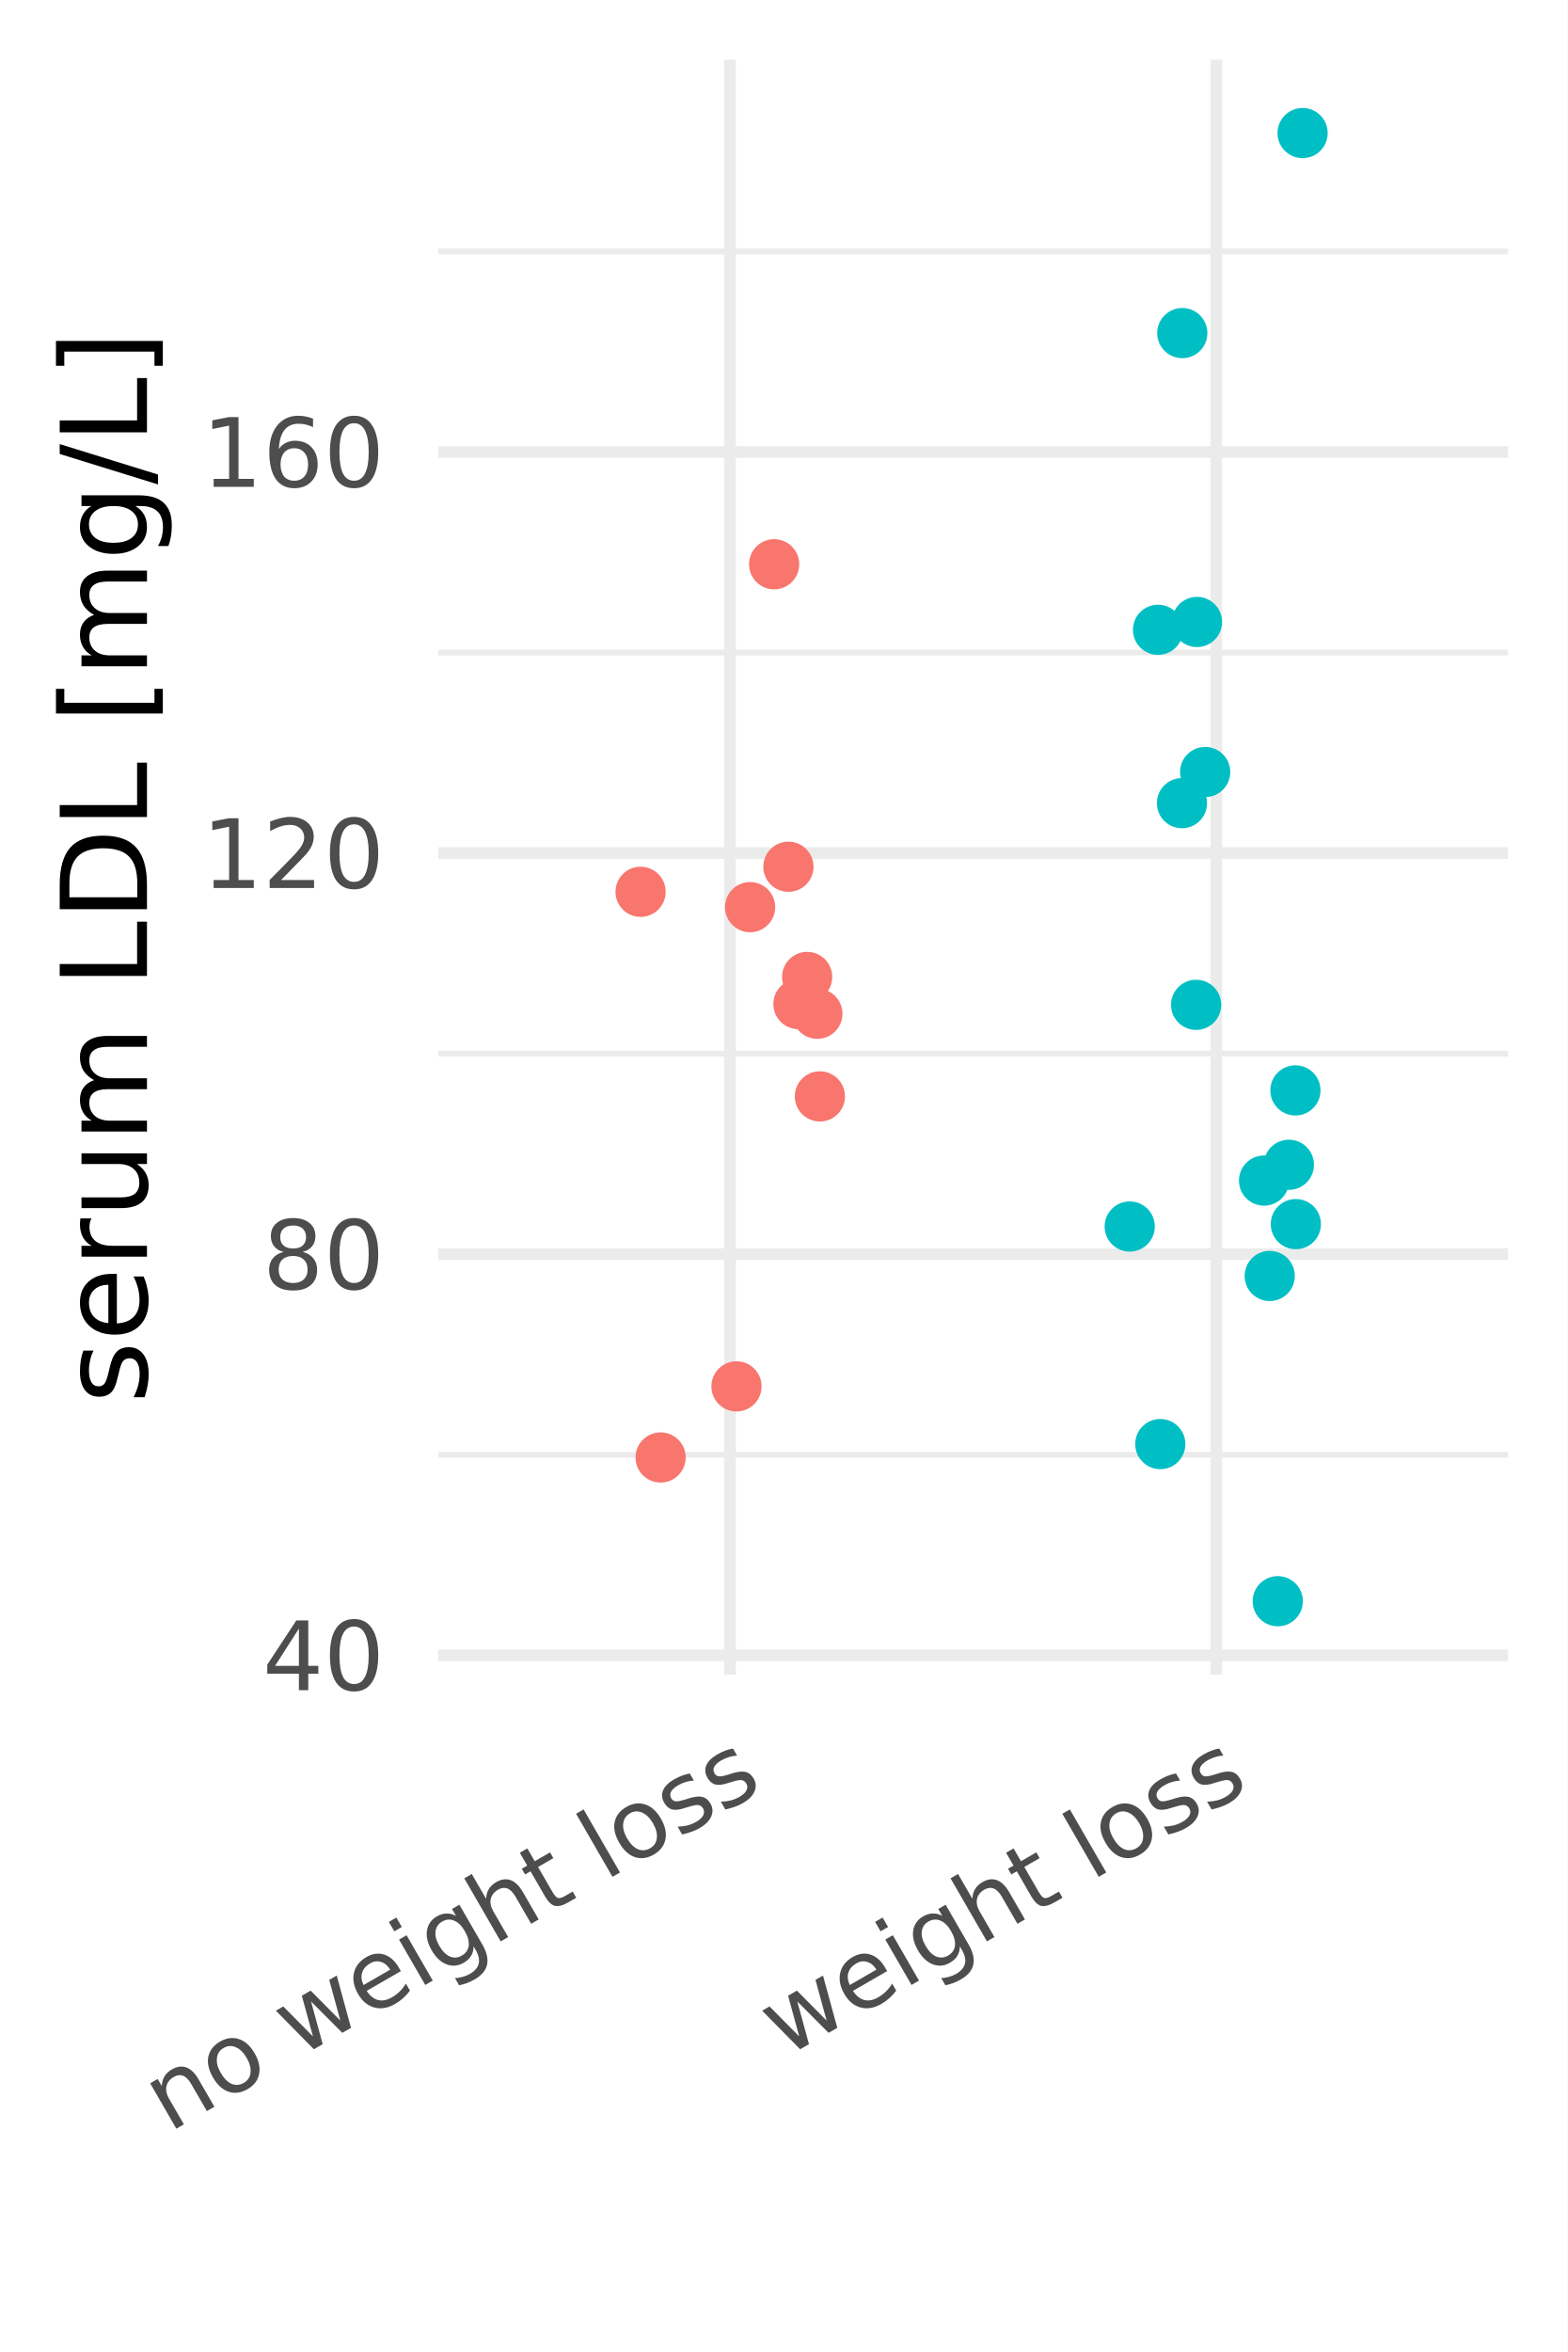
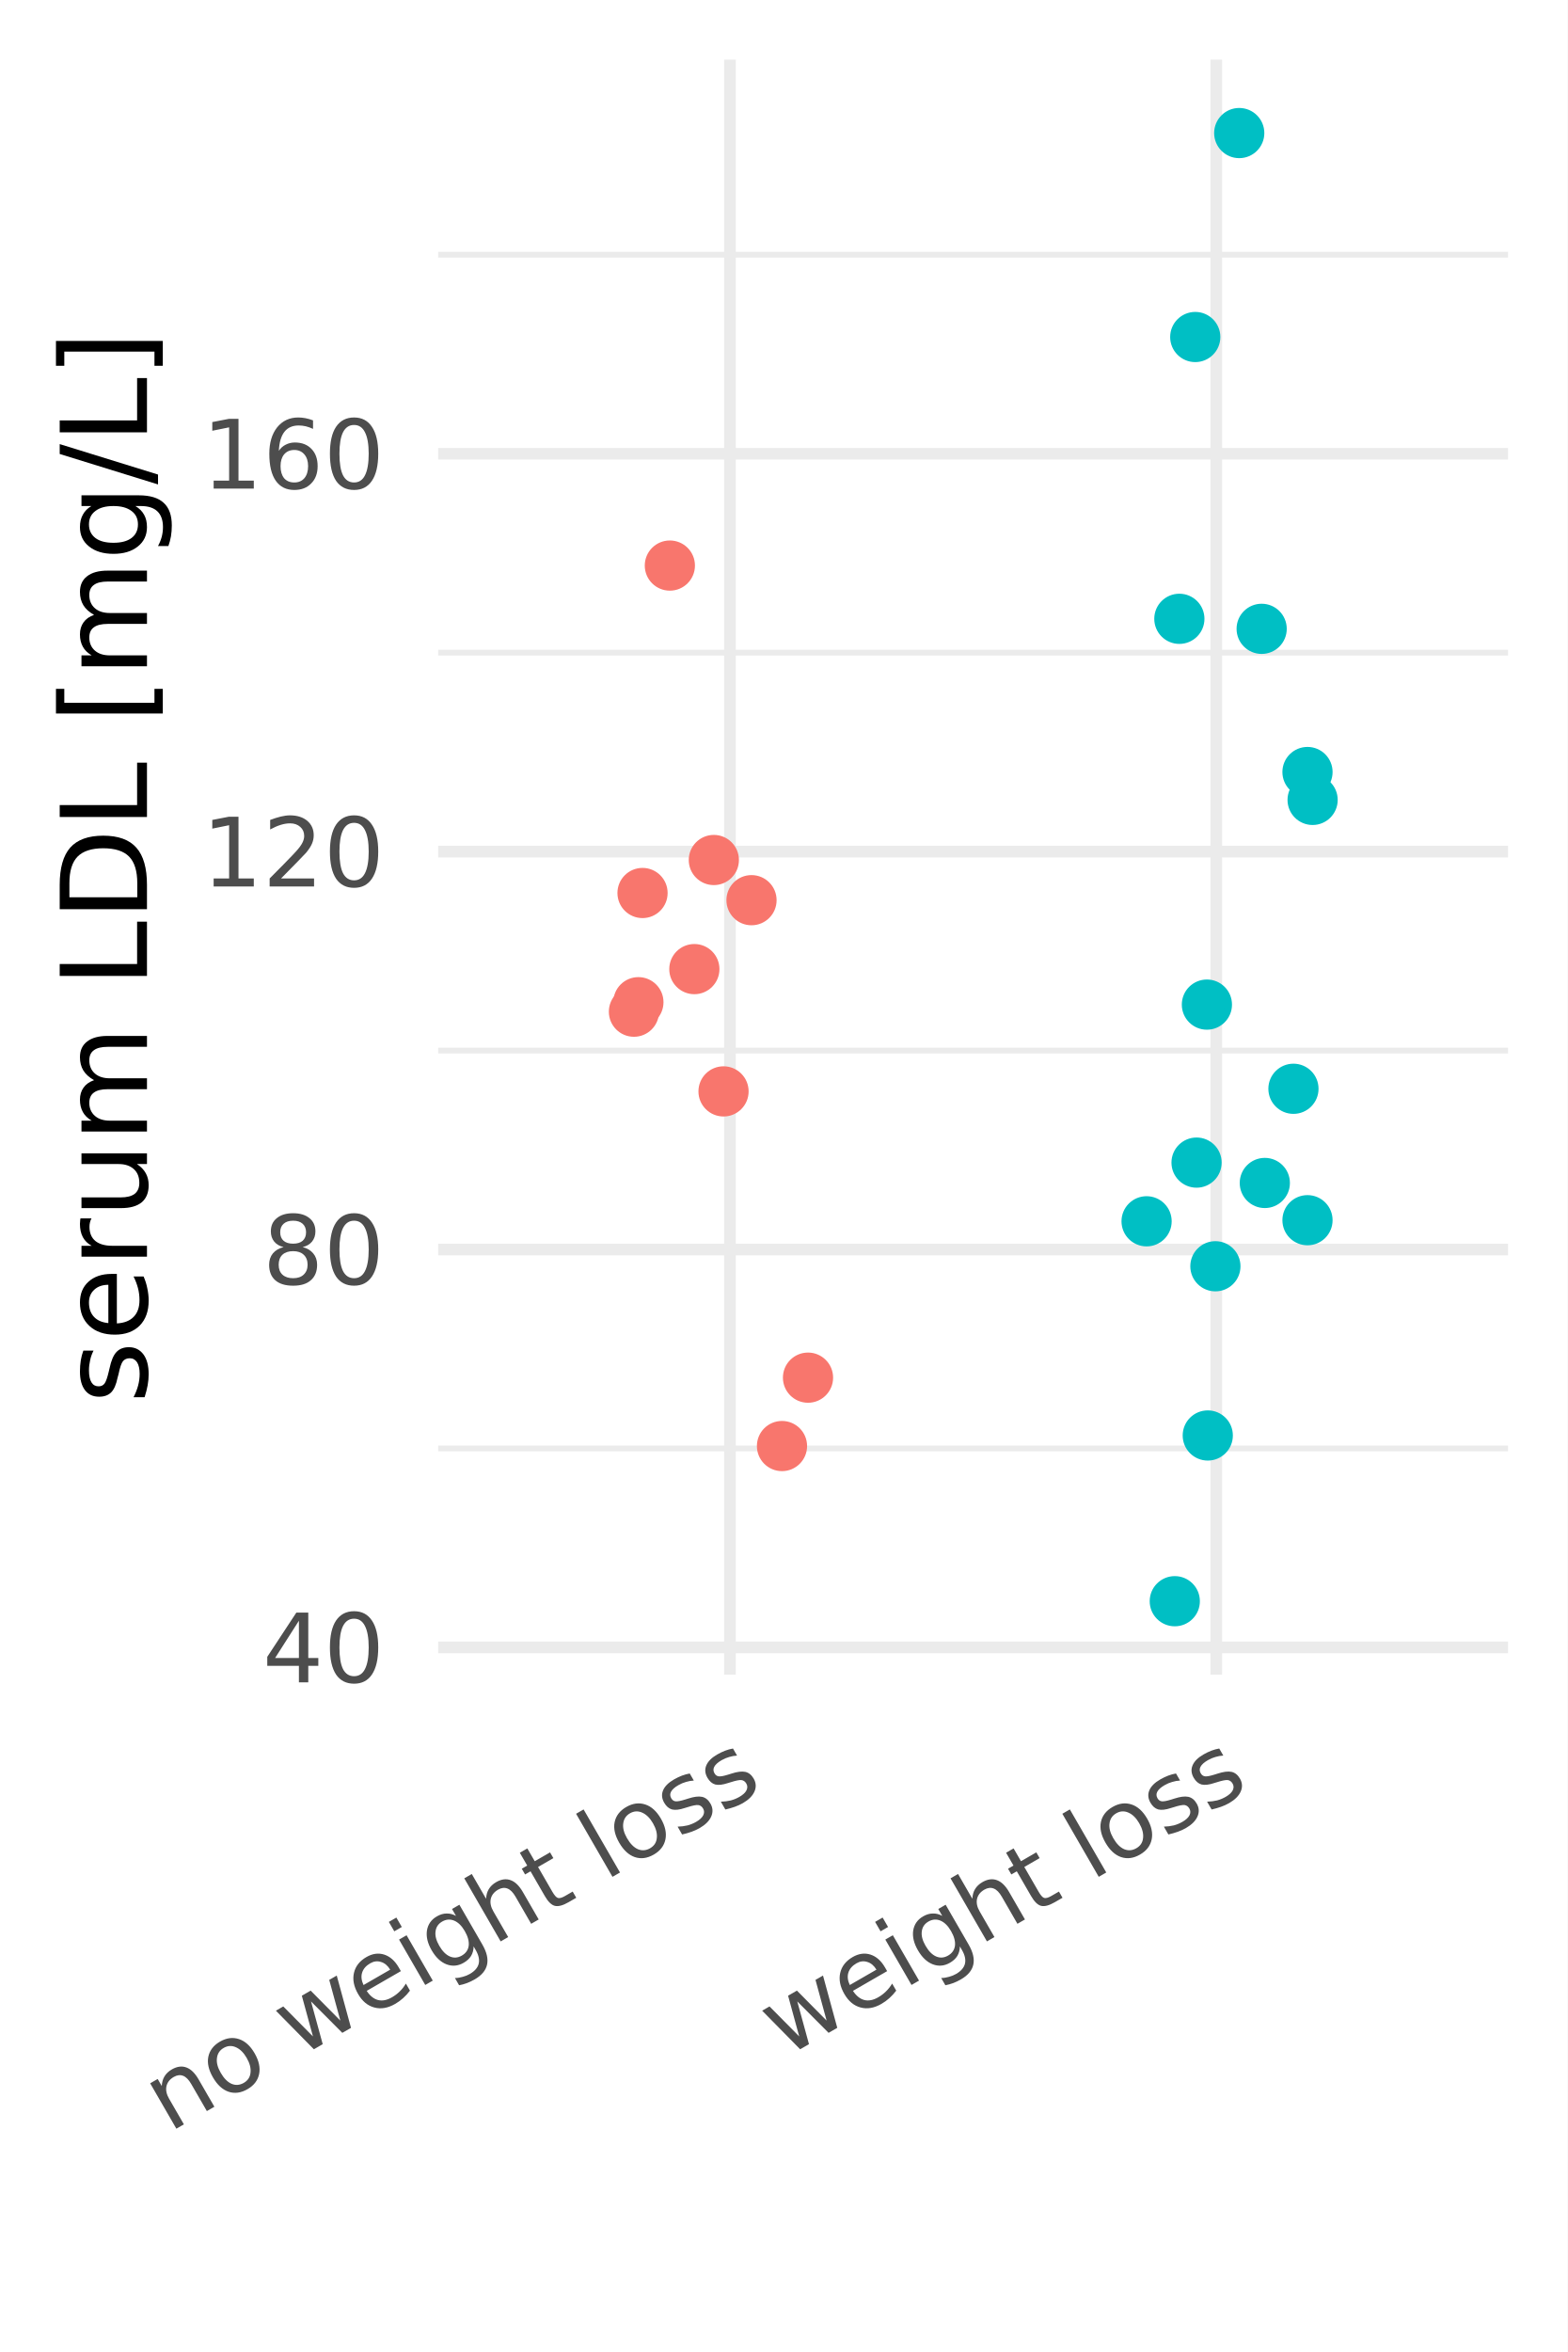
<svg xmlns="http://www.w3.org/2000/svg" viewBox="0 0 144.00 216.00">
  <defs>
    <style type="text/css">
    line, polyline, polygon, path, rect, circle {
      fill: none;
      stroke: #000000;
      stroke-linecap: round;
      stroke-linejoin: round;
      stroke-miterlimit: 10.00;
    }
  </style>
  </defs>
  <rect width="100%" height="100%" style="stroke: none; fill: #FFFFFF;" />
  <defs>
    <clipPath id="cpNDAuMjV8MTM4LjUyfDE1My43OXw1LjQ4">
      <rect x="40.25" y="5.48" width="98.27" height="148.31" />
    </clipPath>
  </defs>
-   <polyline points="40.25,133.60 138.52,133.60 " style="stroke-width: 0.53; stroke: #EBEBEB; stroke-linecap: butt;" clip-path="url(#cpNDAuMjV8MTM4LjUyfDE1My43OXw1LjQ4)" />
-   <polyline points="40.25,96.76 138.52,96.76 " style="stroke-width: 0.53; stroke: #EBEBEB; stroke-linecap: butt;" clip-path="url(#cpNDAuMjV8MTM4LjUyfDE1My43OXw1LjQ4)" />
-   <polyline points="40.25,59.93 138.52,59.93 " style="stroke-width: 0.53; stroke: #EBEBEB; stroke-linecap: butt;" clip-path="url(#cpNDAuMjV8MTM4LjUyfDE1My43OXw1LjQ4)" />
-   <polyline points="40.25,23.09 138.52,23.09 " style="stroke-width: 0.53; stroke: #EBEBEB; stroke-linecap: butt;" clip-path="url(#cpNDAuMjV8MTM4LjUyfDE1My43OXw1LjQ4)" />
-   <polyline points="40.25,152.02 138.52,152.02 " style="stroke-width: 1.07; stroke: #EBEBEB; stroke-linecap: butt;" clip-path="url(#cpNDAuMjV8MTM4LjUyfDE1My43OXw1LjQ4)" />
-   <polyline points="40.25,115.18 138.52,115.18 " style="stroke-width: 1.07; stroke: #EBEBEB; stroke-linecap: butt;" clip-path="url(#cpNDAuMjV8MTM4LjUyfDE1My43OXw1LjQ4)" />
-   <polyline points="40.25,78.34 138.52,78.34 " style="stroke-width: 1.07; stroke: #EBEBEB; stroke-linecap: butt;" clip-path="url(#cpNDAuMjV8MTM4LjUyfDE1My43OXw1LjQ4)" />
-   <polyline points="40.25,41.51 138.52,41.51 " style="stroke-width: 1.07; stroke: #EBEBEB; stroke-linecap: butt;" clip-path="url(#cpNDAuMjV8MTM4LjUyfDE1My43OXw1LjQ4)" />
+   <polyline points="40.25,133.02 138.52,133.02 " style="stroke-width: 0.53; stroke: #EBEBEB; stroke-linecap: butt;" clip-path="url(#cpNDAuMjV8MTM4LjUyfDE1My43OXw1LjQ4)" />
+   <polyline points="40.25,96.48 138.52,96.48 " style="stroke-width: 0.53; stroke: #EBEBEB; stroke-linecap: butt;" clip-path="url(#cpNDAuMjV8MTM4LjUyfDE1My43OXw1LjQ4)" />
+   <polyline points="40.25,59.94 138.52,59.94 " style="stroke-width: 0.53; stroke: #EBEBEB; stroke-linecap: butt;" clip-path="url(#cpNDAuMjV8MTM4LjUyfDE1My43OXw1LjQ4)" />
+   <polyline points="40.25,23.39 138.52,23.39 " style="stroke-width: 0.53; stroke: #EBEBEB; stroke-linecap: butt;" clip-path="url(#cpNDAuMjV8MTM4LjUyfDE1My43OXw1LjQ4)" />
+   <polyline points="40.25,151.29 138.52,151.29 " style="stroke-width: 1.07; stroke: #EBEBEB; stroke-linecap: butt;" clip-path="url(#cpNDAuMjV8MTM4LjUyfDE1My43OXw1LjQ4)" />
+   <polyline points="40.25,114.75 138.52,114.75 " style="stroke-width: 1.07; stroke: #EBEBEB; stroke-linecap: butt;" clip-path="url(#cpNDAuMjV8MTM4LjUyfDE1My43OXw1LjQ4)" />
+   <polyline points="40.25,78.21 138.52,78.21 " style="stroke-width: 1.07; stroke: #EBEBEB; stroke-linecap: butt;" clip-path="url(#cpNDAuMjV8MTM4LjUyfDE1My43OXw1LjQ4)" />
+   <polyline points="40.25,41.67 138.52,41.67 " style="stroke-width: 1.07; stroke: #EBEBEB; stroke-linecap: butt;" clip-path="url(#cpNDAuMjV8MTM4LjUyfDE1My43OXw1LjQ4)" />
  <polyline points="67.05,153.79 67.05,5.48 " style="stroke-width: 1.07; stroke: #EBEBEB; stroke-linecap: butt;" clip-path="url(#cpNDAuMjV8MTM4LjUyfDE1My43OXw1LjQ4)" />
  <polyline points="111.72,153.79 111.72,5.48 " style="stroke-width: 1.07; stroke: #EBEBEB; stroke-linecap: butt;" clip-path="url(#cpNDAuMjV8MTM4LjUyfDE1My43OXw1LjQ4)" />
-   <circle cx="119.03" cy="112.42" r="1.95" style="stroke-width: 0.71; stroke: #00BFC4; fill: #00BFC4;" clip-path="url(#cpNDAuMjV8MTM4LjUyfDE1My43OXw1LjQ4)" />
-   <circle cx="108.57" cy="73.76" r="1.95" style="stroke-width: 0.71; stroke: #00BFC4; fill: #00BFC4;" clip-path="url(#cpNDAuMjV8MTM4LjUyfDE1My43OXw1LjQ4)" />
-   <circle cx="117.37" cy="147.05" r="1.95" style="stroke-width: 0.71; stroke: #00BFC4; fill: #00BFC4;" clip-path="url(#cpNDAuMjV8MTM4LjUyfDE1My43OXw1LjQ4)" />
-   <circle cx="119.65" cy="12.22" r="1.95" style="stroke-width: 0.71; stroke: #00BFC4; fill: #00BFC4;" clip-path="url(#cpNDAuMjV8MTM4LjUyfDE1My43OXw1LjQ4)" />
-   <circle cx="116.11" cy="108.42" r="1.95" style="stroke-width: 0.71; stroke: #00BFC4; fill: #00BFC4;" clip-path="url(#cpNDAuMjV8MTM4LjUyfDE1My43OXw1LjQ4)" />
-   <circle cx="109.87" cy="92.28" r="1.95" style="stroke-width: 0.71; stroke: #00BFC4; fill: #00BFC4;" clip-path="url(#cpNDAuMjV8MTM4LjUyfDE1My43OXw1LjQ4)" />
-   <circle cx="109.95" cy="57.12" r="1.95" style="stroke-width: 0.71; stroke: #00BFC4; fill: #00BFC4;" clip-path="url(#cpNDAuMjV8MTM4LjUyfDE1My43OXw1LjQ4)" />
-   <circle cx="110.70" cy="70.90" r="1.95" style="stroke-width: 0.71; stroke: #00BFC4; fill: #00BFC4;" clip-path="url(#cpNDAuMjV8MTM4LjUyfDE1My43OXw1LjQ4)" />
-   <circle cx="106.37" cy="57.84" r="1.95" style="stroke-width: 0.71; stroke: #00BFC4; fill: #00BFC4;" clip-path="url(#cpNDAuMjV8MTM4LjUyfDE1My43OXw1LjQ4)" />
-   <circle cx="118.39" cy="106.97" r="1.95" style="stroke-width: 0.71; stroke: #00BFC4; fill: #00BFC4;" clip-path="url(#cpNDAuMjV8MTM4LjUyfDE1My43OXw1LjQ4)" />
-   <circle cx="108.60" cy="30.59" r="1.95" style="stroke-width: 0.71; stroke: #00BFC4; fill: #00BFC4;" clip-path="url(#cpNDAuMjV8MTM4LjUyfDE1My43OXw1LjQ4)" />
-   <circle cx="106.58" cy="132.62" r="1.95" style="stroke-width: 0.71; stroke: #00BFC4; fill: #00BFC4;" clip-path="url(#cpNDAuMjV8MTM4LjUyfDE1My43OXw1LjQ4)" />
-   <circle cx="103.77" cy="112.64" r="1.95" style="stroke-width: 0.71; stroke: #00BFC4; fill: #00BFC4;" clip-path="url(#cpNDAuMjV8MTM4LjUyfDE1My43OXw1LjQ4)" />
-   <circle cx="116.63" cy="117.18" r="1.95" style="stroke-width: 0.71; stroke: #00BFC4; fill: #00BFC4;" clip-path="url(#cpNDAuMjV8MTM4LjUyfDE1My43OXw1LjQ4)" />
-   <circle cx="118.99" cy="100.14" r="1.95" style="stroke-width: 0.71; stroke: #00BFC4; fill: #00BFC4;" clip-path="url(#cpNDAuMjV8MTM4LjUyfDE1My43OXw1LjQ4)" />
-   <circle cx="74.14" cy="89.72" r="1.95" style="stroke-width: 0.71; stroke: #F8766D; fill: #F8766D;" clip-path="url(#cpNDAuMjV8MTM4LjUyfDE1My43OXw1LjQ4)" />
-   <circle cx="75.08" cy="93.10" r="1.95" style="stroke-width: 0.71; stroke: #F8766D; fill: #F8766D;" clip-path="url(#cpNDAuMjV8MTM4LjUyfDE1My43OXw1LjQ4)" />
-   <circle cx="60.68" cy="133.85" r="1.95" style="stroke-width: 0.71; stroke: #F8766D; fill: #F8766D;" clip-path="url(#cpNDAuMjV8MTM4LjUyfDE1My43OXw1LjQ4)" />
-   <circle cx="75.31" cy="100.69" r="1.95" style="stroke-width: 0.71; stroke: #F8766D; fill: #F8766D;" clip-path="url(#cpNDAuMjV8MTM4LjUyfDE1My43OXw1LjQ4)" />
-   <circle cx="72.42" cy="79.60" r="1.95" style="stroke-width: 0.71; stroke: #F8766D; fill: #F8766D;" clip-path="url(#cpNDAuMjV8MTM4LjUyfDE1My43OXw1LjQ4)" />
-   <circle cx="71.11" cy="51.82" r="1.95" style="stroke-width: 0.71; stroke: #F8766D; fill: #F8766D;" clip-path="url(#cpNDAuMjV8MTM4LjUyfDE1My43OXw1LjQ4)" />
-   <circle cx="67.65" cy="127.32" r="1.95" style="stroke-width: 0.71; stroke: #F8766D; fill: #F8766D;" clip-path="url(#cpNDAuMjV8MTM4LjUyfDE1My43OXw1LjQ4)" />
-   <circle cx="73.34" cy="92.21" r="1.95" style="stroke-width: 0.71; stroke: #F8766D; fill: #F8766D;" clip-path="url(#cpNDAuMjV8MTM4LjUyfDE1My43OXw1LjQ4)" />
-   <circle cx="68.90" cy="83.31" r="1.95" style="stroke-width: 0.71; stroke: #F8766D; fill: #F8766D;" clip-path="url(#cpNDAuMjV8MTM4LjUyfDE1My43OXw1LjQ4)" />
-   <circle cx="58.84" cy="81.90" r="1.95" style="stroke-width: 0.71; stroke: #F8766D; fill: #F8766D;" clip-path="url(#cpNDAuMjV8MTM4LjUyfDE1My43OXw1LjQ4)" />
+   <circle cx="120.10" cy="112.06" r="1.95" style="stroke-width: 0.71; stroke: #00BFC4; fill: #00BFC4;" clip-path="url(#cpNDAuMjV8MTM4LjUyfDE1My43OXw1LjQ4)" />
+   <circle cx="120.57" cy="73.46" r="1.95" style="stroke-width: 0.71; stroke: #00BFC4; fill: #00BFC4;" clip-path="url(#cpNDAuMjV8MTM4LjUyfDE1My43OXw1LjQ4)" />
+   <circle cx="107.91" cy="147.05" r="1.95" style="stroke-width: 0.71; stroke: #00BFC4; fill: #00BFC4;" clip-path="url(#cpNDAuMjV8MTM4LjUyfDE1My43OXw1LjQ4)" />
+   <circle cx="113.83" cy="12.22" r="1.95" style="stroke-width: 0.71; stroke: #00BFC4; fill: #00BFC4;" clip-path="url(#cpNDAuMjV8MTM4LjUyfDE1My43OXw1LjQ4)" />
+   <circle cx="116.18" cy="108.64" r="1.95" style="stroke-width: 0.71; stroke: #00BFC4; fill: #00BFC4;" clip-path="url(#cpNDAuMjV8MTM4LjUyfDE1My43OXw1LjQ4)" />
+   <circle cx="110.86" cy="92.26" r="1.95" style="stroke-width: 0.71; stroke: #00BFC4; fill: #00BFC4;" clip-path="url(#cpNDAuMjV8MTM4LjUyfDE1My43OXw1LjQ4)" />
+   <circle cx="108.33" cy="56.83" r="1.95" style="stroke-width: 0.71; stroke: #00BFC4; fill: #00BFC4;" clip-path="url(#cpNDAuMjV8MTM4LjUyfDE1My43OXw1LjQ4)" />
+   <circle cx="120.10" cy="70.90" r="1.95" style="stroke-width: 0.71; stroke: #00BFC4; fill: #00BFC4;" clip-path="url(#cpNDAuMjV8MTM4LjUyfDE1My43OXw1LjQ4)" />
+   <circle cx="115.89" cy="57.75" r="1.95" style="stroke-width: 0.71; stroke: #00BFC4; fill: #00BFC4;" clip-path="url(#cpNDAuMjV8MTM4LjUyfDE1My43OXw1LjQ4)" />
+   <circle cx="109.91" cy="106.77" r="1.95" style="stroke-width: 0.71; stroke: #00BFC4; fill: #00BFC4;" clip-path="url(#cpNDAuMjV8MTM4LjUyfDE1My43OXw1LjQ4)" />
+   <circle cx="109.79" cy="30.95" r="1.95" style="stroke-width: 0.71; stroke: #00BFC4; fill: #00BFC4;" clip-path="url(#cpNDAuMjV8MTM4LjUyfDE1My43OXw1LjQ4)" />
+   <circle cx="110.94" cy="131.83" r="1.95" style="stroke-width: 0.71; stroke: #00BFC4; fill: #00BFC4;" clip-path="url(#cpNDAuMjV8MTM4LjUyfDE1My43OXw1LjQ4)" />
+   <circle cx="105.32" cy="112.16" r="1.95" style="stroke-width: 0.71; stroke: #00BFC4; fill: #00BFC4;" clip-path="url(#cpNDAuMjV8MTM4LjUyfDE1My43OXw1LjQ4)" />
+   <circle cx="111.64" cy="116.29" r="1.95" style="stroke-width: 0.71; stroke: #00BFC4; fill: #00BFC4;" clip-path="url(#cpNDAuMjV8MTM4LjUyfDE1My43OXw1LjQ4)" />
+   <circle cx="118.81" cy="99.99" r="1.95" style="stroke-width: 0.71; stroke: #00BFC4; fill: #00BFC4;" clip-path="url(#cpNDAuMjV8MTM4LjUyfDE1My43OXw1LjQ4)" />
+   <circle cx="63.78" cy="89.00" r="1.95" style="stroke-width: 0.71; stroke: #F8766D; fill: #F8766D;" clip-path="url(#cpNDAuMjV8MTM4LjUyfDE1My43OXw1LjQ4)" />
+   <circle cx="58.23" cy="92.91" r="1.95" style="stroke-width: 0.71; stroke: #F8766D; fill: #F8766D;" clip-path="url(#cpNDAuMjV8MTM4LjUyfDE1My43OXw1LjQ4)" />
+   <circle cx="71.83" cy="132.80" r="1.95" style="stroke-width: 0.71; stroke: #F8766D; fill: #F8766D;" clip-path="url(#cpNDAuMjV8MTM4LjUyfDE1My43OXw1LjQ4)" />
+   <circle cx="66.46" cy="100.23" r="1.95" style="stroke-width: 0.71; stroke: #F8766D; fill: #F8766D;" clip-path="url(#cpNDAuMjV8MTM4LjUyfDE1My43OXw1LjQ4)" />
+   <circle cx="65.57" cy="78.98" r="1.95" style="stroke-width: 0.71; stroke: #F8766D; fill: #F8766D;" clip-path="url(#cpNDAuMjV8MTM4LjUyfDE1My43OXw1LjQ4)" />
+   <circle cx="61.53" cy="51.94" r="1.95" style="stroke-width: 0.71; stroke: #F8766D; fill: #F8766D;" clip-path="url(#cpNDAuMjV8MTM4LjUyfDE1My43OXw1LjQ4)" />
+   <circle cx="74.22" cy="126.52" r="1.95" style="stroke-width: 0.71; stroke: #F8766D; fill: #F8766D;" clip-path="url(#cpNDAuMjV8MTM4LjUyfDE1My43OXw1LjQ4)" />
+   <circle cx="58.64" cy="92.04" r="1.95" style="stroke-width: 0.71; stroke: #F8766D; fill: #F8766D;" clip-path="url(#cpNDAuMjV8MTM4LjUyfDE1My43OXw1LjQ4)" />
+   <circle cx="69.03" cy="82.67" r="1.95" style="stroke-width: 0.71; stroke: #F8766D; fill: #F8766D;" clip-path="url(#cpNDAuMjV8MTM4LjUyfDE1My43OXw1LjQ4)" />
+   <circle cx="59.02" cy="82.01" r="1.95" style="stroke-width: 0.71; stroke: #F8766D; fill: #F8766D;" clip-path="url(#cpNDAuMjV8MTM4LjUyfDE1My43OXw1LjQ4)" />
  <defs>
    <clipPath id="cpMC4wMHwxNDQuMDB8MjE2LjAwfDAuMDA=">
      <rect x="0.00" y="0.00" width="144.00" height="216.00" />
    </clipPath>
  </defs>
  <g clip-path="url(#cpMC4wMHwxNDQuMDB8MjE2LjAwfDAuMDA=)">
-     <text x="24.13" y="155.22" style="font-size: 8.80px; fill: #4D4D4D; font-family: DejaVu Sans;" textLength="11.20px" lengthAdjust="spacingAndGlyphs">40</text>
+     <text x="24.13" y="154.50" style="font-size: 8.80px; fill: #4D4D4D; font-family: DejaVu Sans;" textLength="11.20px" lengthAdjust="spacingAndGlyphs">40</text>
  </g>
  <g clip-path="url(#cpMC4wMHwxNDQuMDB8MjE2LjAwfDAuMDA=)">
-     <text x="24.13" y="118.39" style="font-size: 8.80px; fill: #4D4D4D; font-family: DejaVu Sans;" textLength="11.20px" lengthAdjust="spacingAndGlyphs">80</text>
+     <text x="24.13" y="117.95" style="font-size: 8.80px; fill: #4D4D4D; font-family: DejaVu Sans;" textLength="11.20px" lengthAdjust="spacingAndGlyphs">80</text>
  </g>
  <g clip-path="url(#cpMC4wMHwxNDQuMDB8MjE2LjAwfDAuMDA=)">
-     <text x="18.53" y="81.55" style="font-size: 8.80px; fill: #4D4D4D; font-family: DejaVu Sans;" textLength="16.80px" lengthAdjust="spacingAndGlyphs">120</text>
+     <text x="18.53" y="81.41" style="font-size: 8.80px; fill: #4D4D4D; font-family: DejaVu Sans;" textLength="16.80px" lengthAdjust="spacingAndGlyphs">120</text>
  </g>
  <g clip-path="url(#cpMC4wMHwxNDQuMDB8MjE2LjAwfDAuMDA=)">
-     <text x="18.53" y="44.71" style="font-size: 8.80px; fill: #4D4D4D; font-family: DejaVu Sans;" textLength="16.80px" lengthAdjust="spacingAndGlyphs">160</text>
+     <text x="18.53" y="44.87" style="font-size: 8.80px; fill: #4D4D4D; font-family: DejaVu Sans;" textLength="16.80px" lengthAdjust="spacingAndGlyphs">160</text>
  </g>
  <g clip-path="url(#cpMC4wMHwxNDQuMDB8MjE2LjAwfDAuMDA=)">
    <text transform="translate(15.51,195.89) rotate(-30)" style="font-size: 8.80px; fill: #4D4D4D; font-family: DejaVu Sans;" textLength="63.22px" lengthAdjust="spacingAndGlyphs">no weight loss</text>
  </g>
  <g clip-path="url(#cpMC4wMHwxNDQuMDB8MjE2LjAwfDAuMDA=)">
    <text transform="translate(72.09,189.01) rotate(-30)" style="font-size: 8.80px; fill: #4D4D4D; font-family: DejaVu Sans;" textLength="49.47px" lengthAdjust="spacingAndGlyphs">weight loss</text>
  </g>
  <g clip-path="url(#cpMC4wMHwxNDQuMDB8MjE2LjAwfDAuMDA=)">
    <text transform="translate(13.50,128.91) rotate(-90)" style="font-size: 11.00px; font-family: DejaVu Sans;" textLength="98.54px" lengthAdjust="spacingAndGlyphs">serum LDL [mg/L]</text>
  </g>
</svg>
